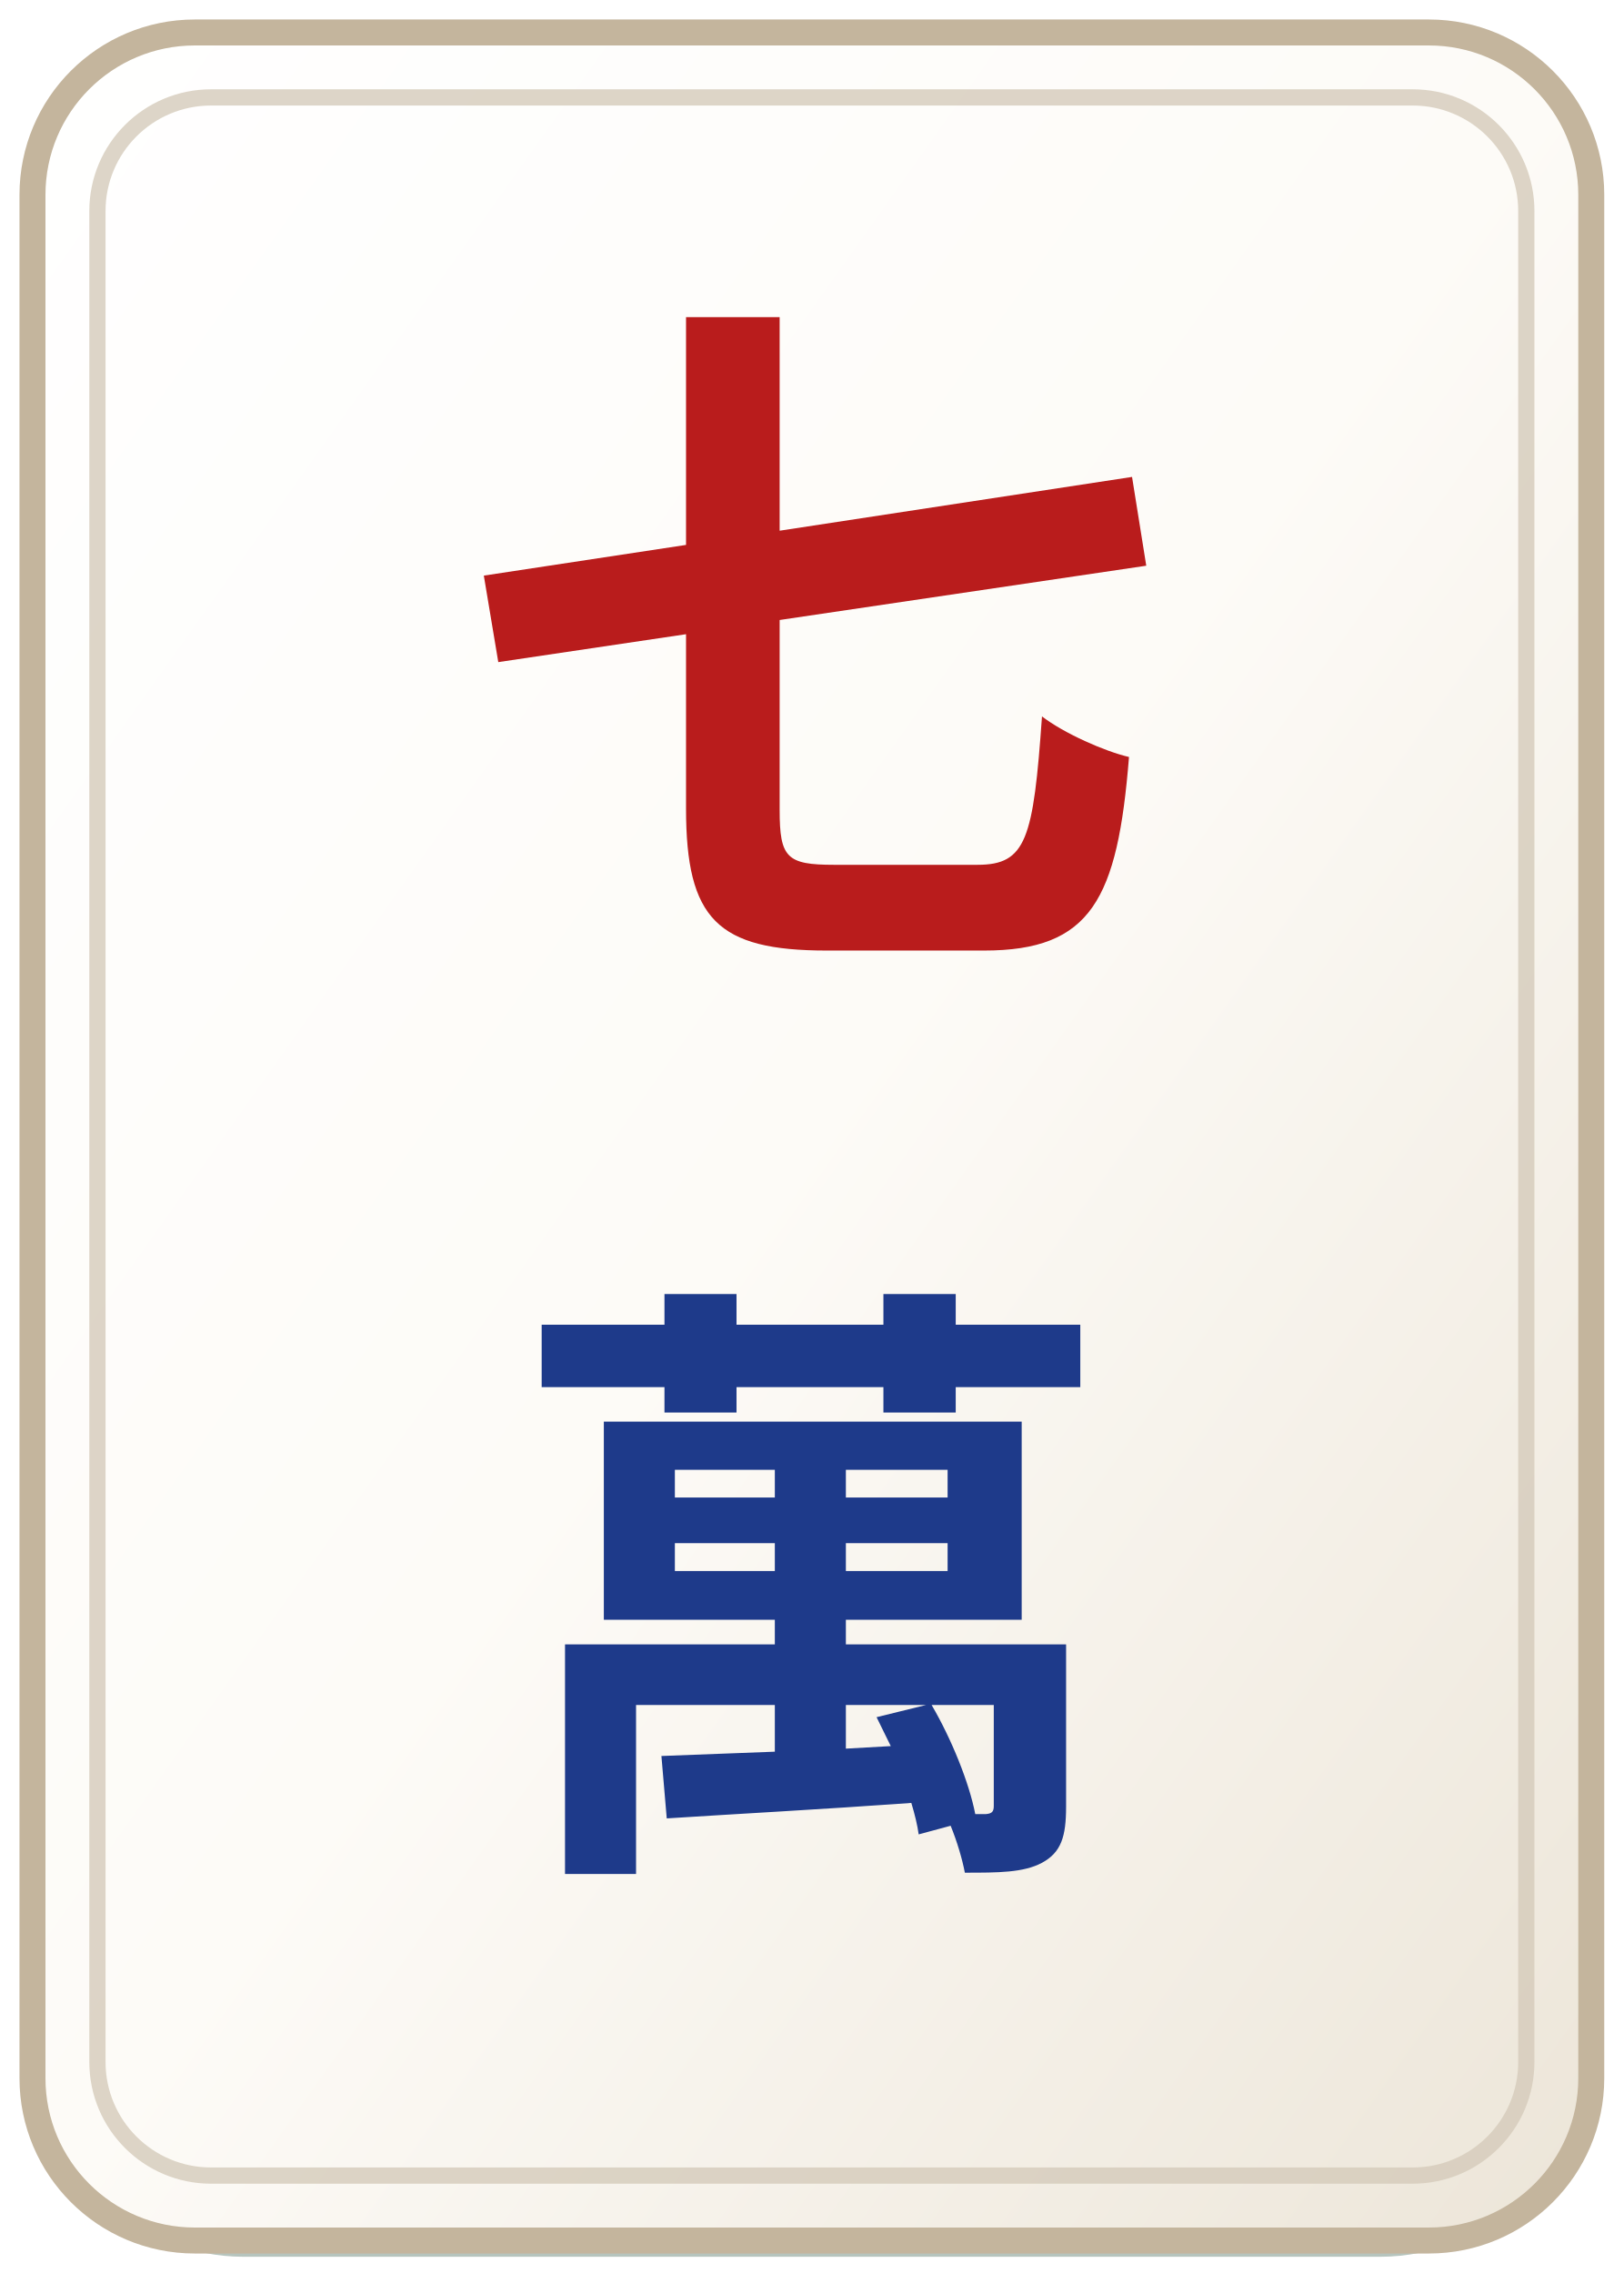
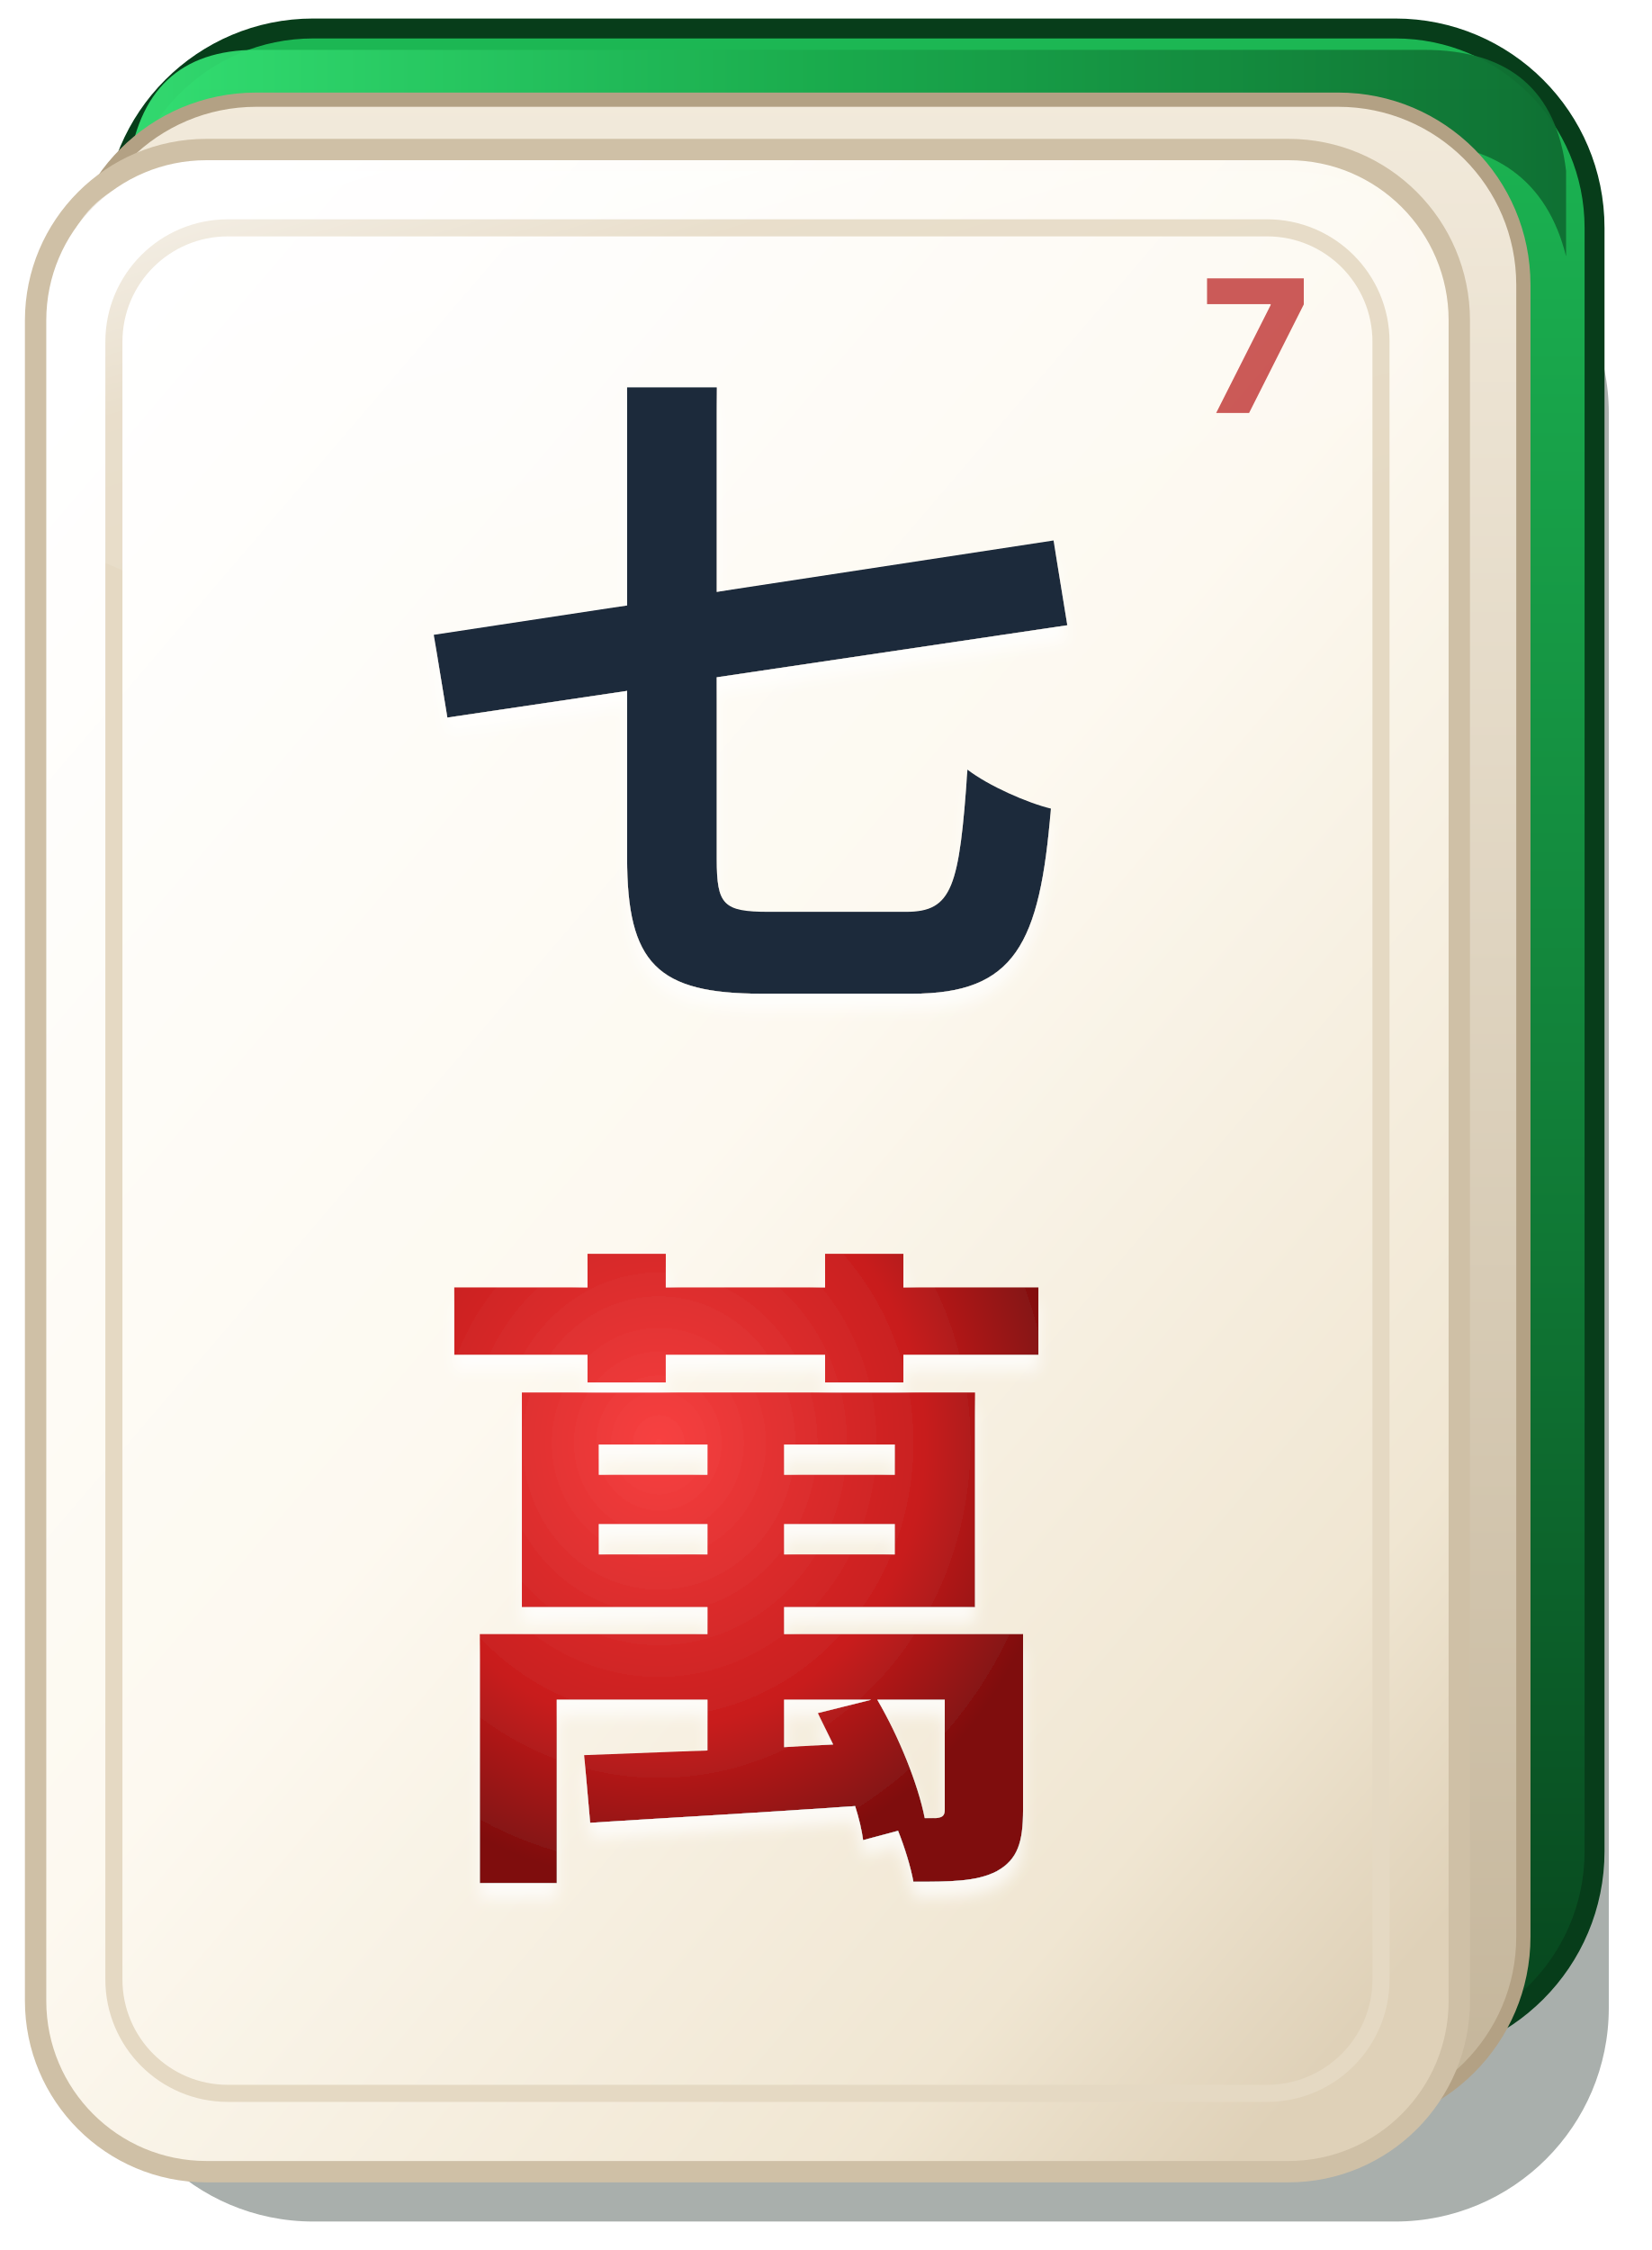
- <svg xmlns="http://www.w3.org/2000/svg" viewBox="0 0 100 140" width="100" height="140">
+ <svg xmlns="http://www.w3.org/2000/svg" viewBox="0 0 116 158" width="116" height="158">
  <defs>
-     <linearGradient id="ivoryGrad" x1="0%" y1="0%" x2="100%" y2="100%">
+     <linearGradient id="jadeTop" x1="0%" y1="0%" x2="100%" y2="0%">
+       <stop offset="0%" stop-color="#34e073" />
+       <stop offset="50%" stop-color="#19a84b" />
+       <stop offset="100%" stop-color="#0f6d31" />
+     </linearGradient>
+     <linearGradient id="jadeSide" x1="0%" y1="0%" x2="0%" y2="100%">
+       <stop offset="0%" stop-color="#1cb854" />
+       <stop offset="60%" stop-color="#107835" />
+       <stop offset="100%" stop-color="#07441d" />
+     </linearGradient>
+     <linearGradient id="ivorySide" x1="0%" y1="0%" x2="0%" y2="100%">
+       <stop offset="0%" stop-color="#f2eadb" />
+       <stop offset="100%" stop-color="#c4b59a" />
+     </linearGradient>
+     <linearGradient id="ivoryFace" x1="12%" y1="4%" x2="88%" y2="96%">
      <stop offset="0%" stop-color="#ffffff" />
-       <stop offset="50%" stop-color="#fdfbf7" />
-       <stop offset="100%" stop-color="#ece5d8" />
+       <stop offset="48%" stop-color="#fdf9f0" />
+       <stop offset="86%" stop-color="#f0e6d2" />
+       <stop offset="100%" stop-color="#dfd1b8" />
    </linearGradient>
-     <linearGradient id="jadeGrad" x1="0%" y1="0%" x2="100%" y2="100%">
-       <stop offset="0%" stop-color="#1b5e3a" />
-       <stop offset="100%" stop-color="#0b3820" />
+     <linearGradient id="gloss" x1="0%" y1="0%" x2="60%" y2="85%">
+       <stop offset="0%" stop-color="#ffffff" stop-opacity="0.72" />
+       <stop offset="35%" stop-color="#ffffff" stop-opacity="0.14" />
+       <stop offset="100%" stop-color="#ffffff" stop-opacity="0" />
    </linearGradient>
-     <radialGradient id="dotRed" cx="35%" cy="30%" r="70%">
-       <stop offset="0%" stop-color="#ff4d4f" />
-       <stop offset="100%" stop-color="#b91c1c" />
+     <radialGradient id="cRed" cx="35%" cy="30%" r="70%">
+       <stop offset="0%" stop-color="#f84242" />
+       <stop offset="65%" stop-color="#c81e1e" />
+       <stop offset="100%" stop-color="#7f1010" />
    </radialGradient>
-     <radialGradient id="dotGreen" cx="35%" cy="30%" r="70%">
-       <stop offset="0%" stop-color="#10b981" />
-       <stop offset="100%" stop-color="#047857" />
+     <radialGradient id="cGreen" cx="35%" cy="30%" r="70%">
+       <stop offset="0%" stop-color="#22c55e" />
+       <stop offset="65%" stop-color="#15803d" />
+       <stop offset="100%" stop-color="#064e3b" />
    </radialGradient>
-     <radialGradient id="dotBlue" cx="35%" cy="30%" r="70%">
+     <radialGradient id="cBlue" cx="35%" cy="30%" r="70%">
      <stop offset="0%" stop-color="#3b82f6" />
-       <stop offset="100%" stop-color="#1d4ed8" />
+       <stop offset="65%" stop-color="#1d4ed8" />
+       <stop offset="100%" stop-color="#172554" />
    </radialGradient>
+     <linearGradient id="bamGreen" x1="0%" y1="0%" x2="100%" y2="0%">
+       <stop offset="0%" stop-color="#0d6630" />
+       <stop offset="38%" stop-color="#22c55e" />
+       <stop offset="72%" stop-color="#15803d" />
+       <stop offset="100%" stop-color="#064e24" />
+     </linearGradient>
+     <linearGradient id="bamRed" x1="0%" y1="0%" x2="100%" y2="0%">
+       <stop offset="0%" stop-color="#8c1515" />
+       <stop offset="40%" stop-color="#ef4444" />
+       <stop offset="100%" stop-color="#7f1010" />
+     </linearGradient>
+     <linearGradient id="bamBlue" x1="0%" y1="0%" x2="100%" y2="0%">
+       <stop offset="0%" stop-color="#1e3a8a" />
+       <stop offset="42%" stop-color="#3b82f6" />
+       <stop offset="100%" stop-color="#172554" />
+     </linearGradient>
+     <filter id="engrave" x="-8%" y="-8%" width="116%" height="116%">
+       <feDropShadow dx="0" dy="1.1" stdDeviation="0.5" flood-color="#ffffff" flood-opacity="0.75" />
+     </filter>
  </defs>
-   <rect x="3" y="5" width="94" height="134" rx="12" fill="#0b3820" opacity="0.3" />
-   <rect x="2" y="2" width="96" height="136" rx="10" fill="url(#ivoryGrad)" stroke="#c4b59d" stroke-width="1.6" />
-   <rect x="6" y="6" width="88" height="128" rx="7" fill="none" stroke="#d5cbba" stroke-width="1" opacity="0.8" />
-   <text x="50" y="56" font-family="'KaiTi', 'SimSun', 'Songti SC', serif" font-size="44" font-weight="900" text-anchor="middle" fill="#b91c1c">七</text>
-   <text x="50" y="112" font-family="'KaiTi', 'SimSun', 'Songti SC', serif" font-size="38" font-weight="900" text-anchor="middle" fill="#1e3a8a">萬</text>
+   <rect x="7" y="14" width="106" height="142" rx="15" fill="#03140b" opacity="0.34" />
+   <rect x="8" y="2" width="104" height="142" rx="14" fill="url(#jadeSide)" stroke="#073d1a" stroke-width="1.4" />
+   <path d="M18 3.5 H100 Q109 3.5 110 12 V18 Q108 10 99 10 H16 Q10 10 9 16 V12 Q10 3.5 18 3.5 Z" fill="url(#jadeTop)" opacity="0.95" />
+   <rect x="5" y="7" width="102" height="142" rx="13" fill="url(#ivorySide)" stroke="#b3a184" stroke-width="1" />
+   <rect x="2.5" y="10.5" width="100" height="142" rx="12" fill="url(#ivoryFace)" stroke="#cfc0a6" stroke-width="1.5" />
+   <rect x="8" y="16" width="89" height="131" rx="8" fill="none" stroke="#e5d9c3" stroke-width="1.2" />
+   <path d="M14 12 H90 Q100 12 100 22 V48 Q56 62 4 38 V22 Q4 12 14 12 Z" fill="url(#gloss)" />
+   <g filter="url(#engrave)">
+     <text x="52.5" y="67" text-anchor="middle" font-family="'STKaiti','KaiTi','Songti SC','SimSun',serif" font-size="48" font-weight="900" fill="#1e293b">七</text>
+     <text x="52.5" y="128" text-anchor="middle" font-family="'STKaiti','KaiTi','Songti SC','SimSun',serif" font-size="47" font-weight="900" fill="url(#cRed)">萬</text>
+   </g>
+   <text x="92" y="29" text-anchor="end" font-family="system-ui, -apple-system, sans-serif" font-size="13" font-weight="800" fill="#b91c1c" opacity="0.72">7</text>
</svg>
